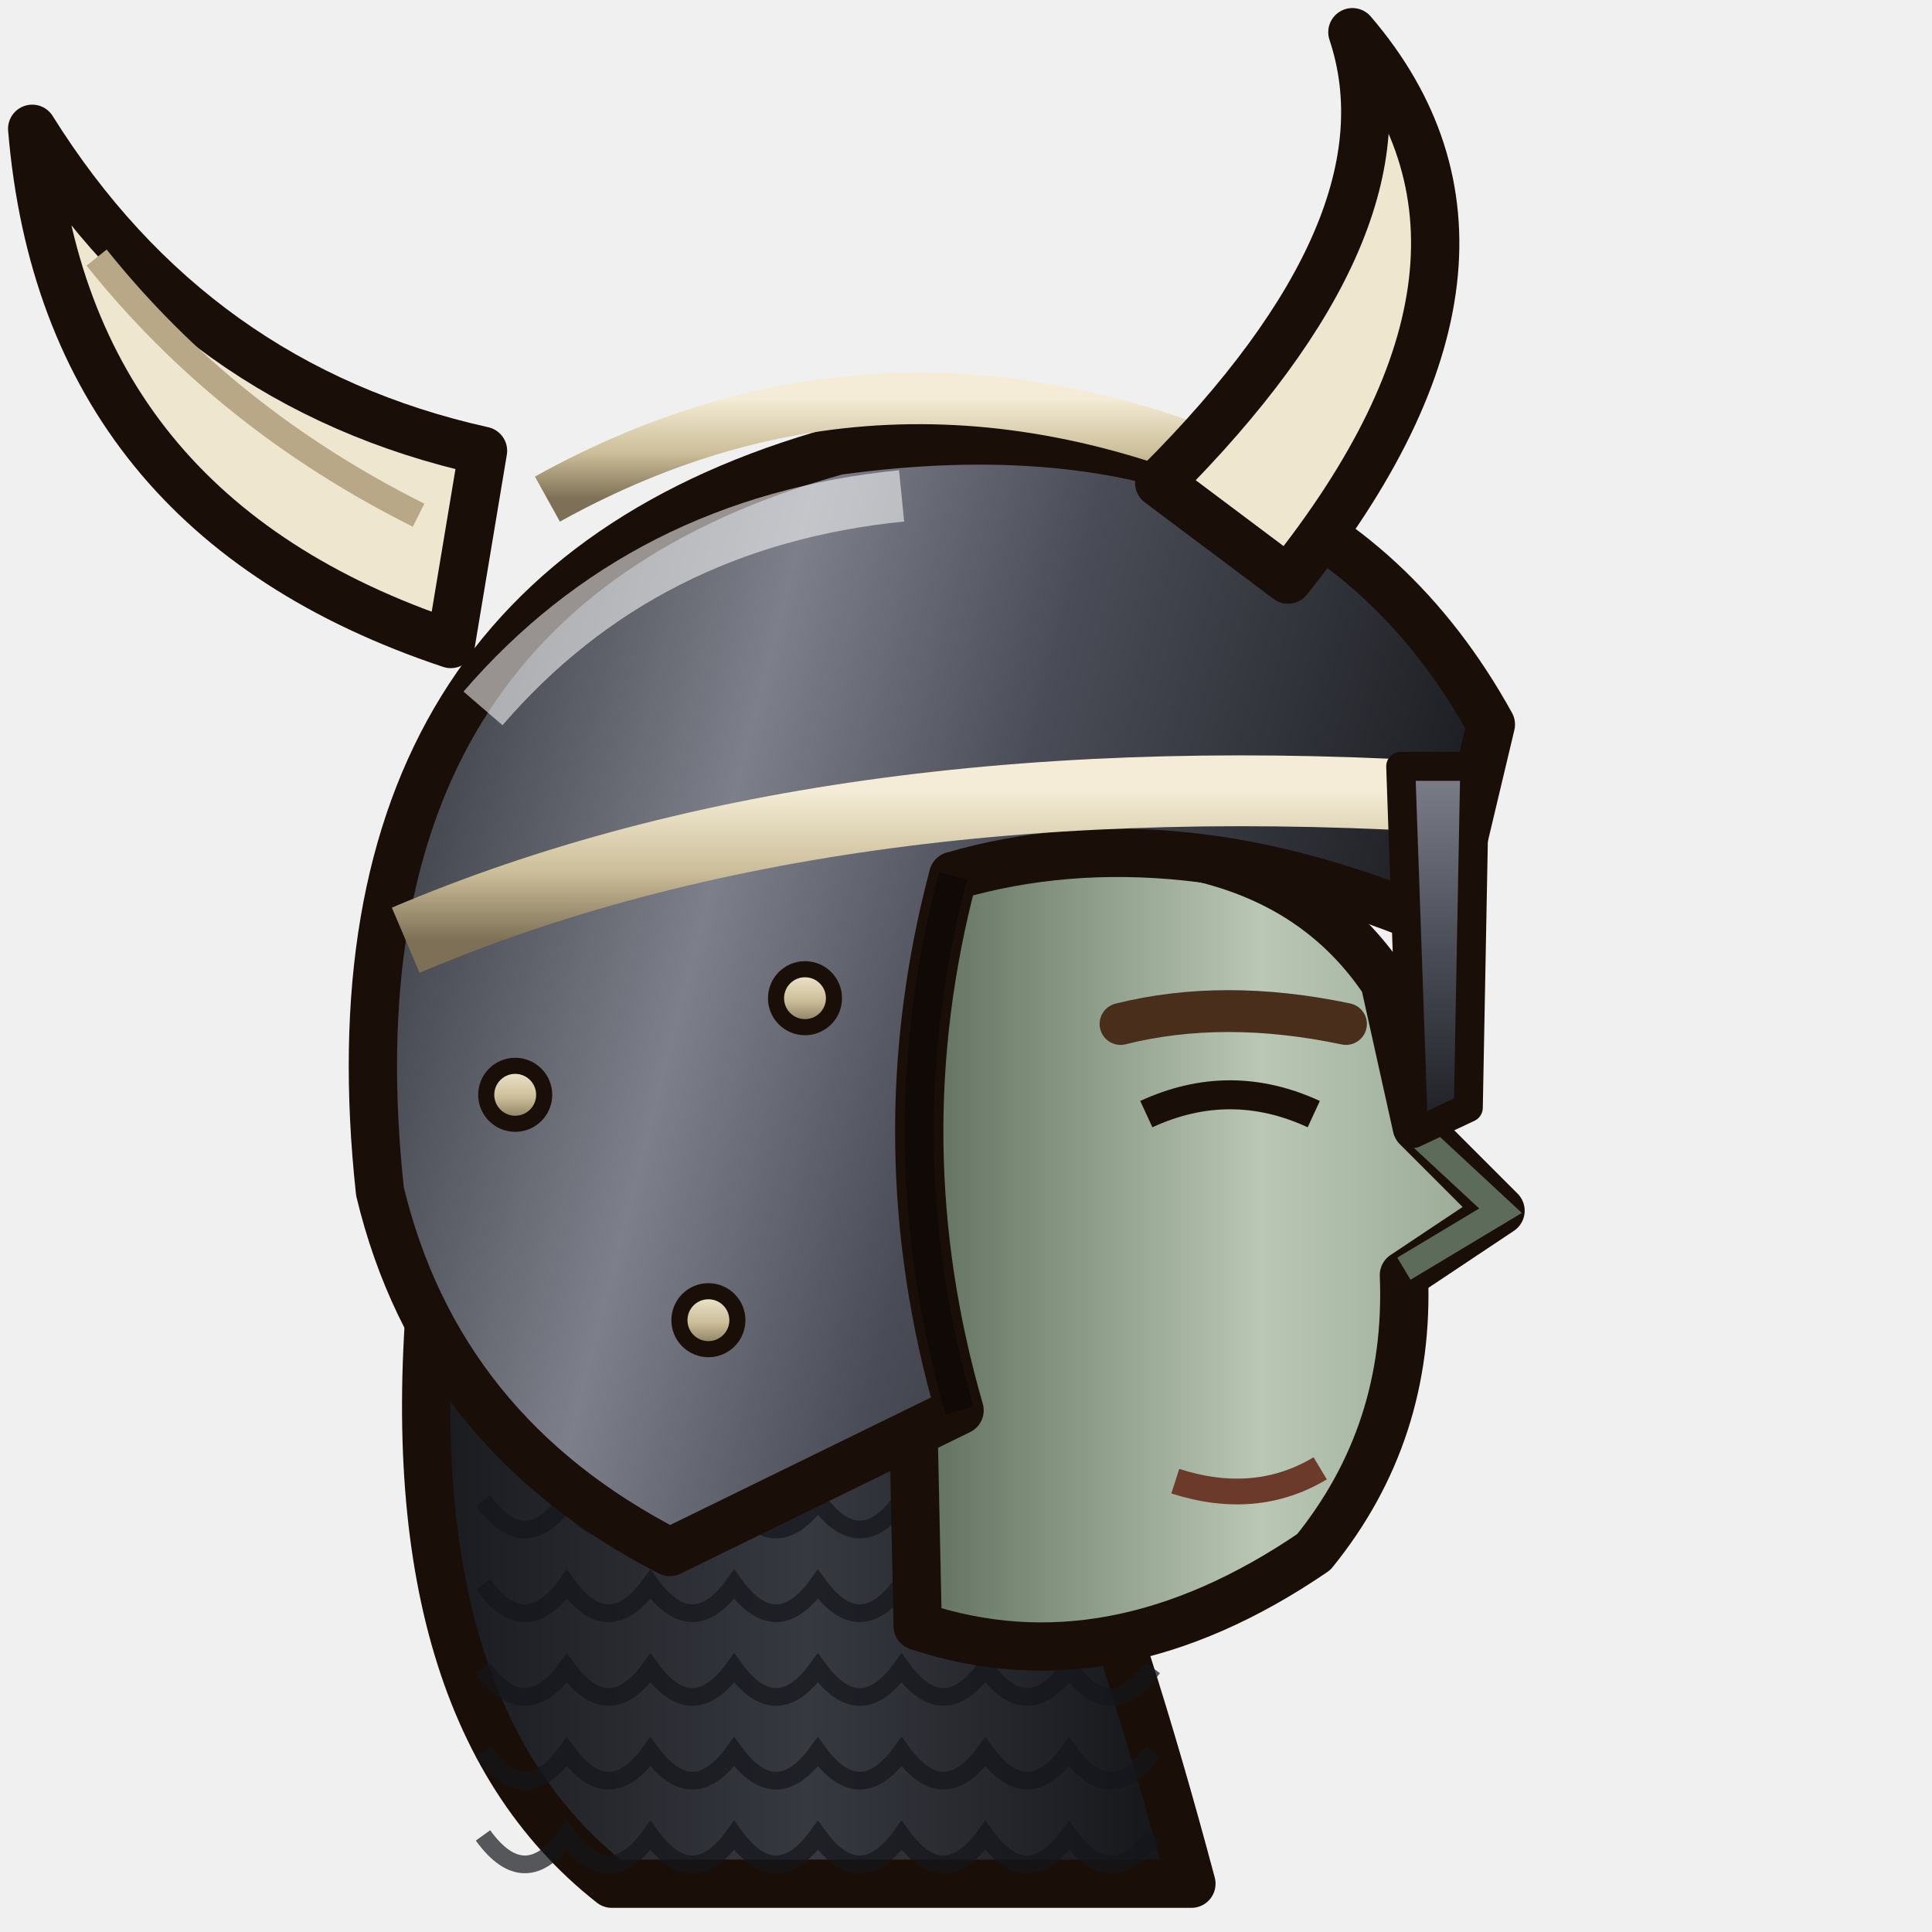
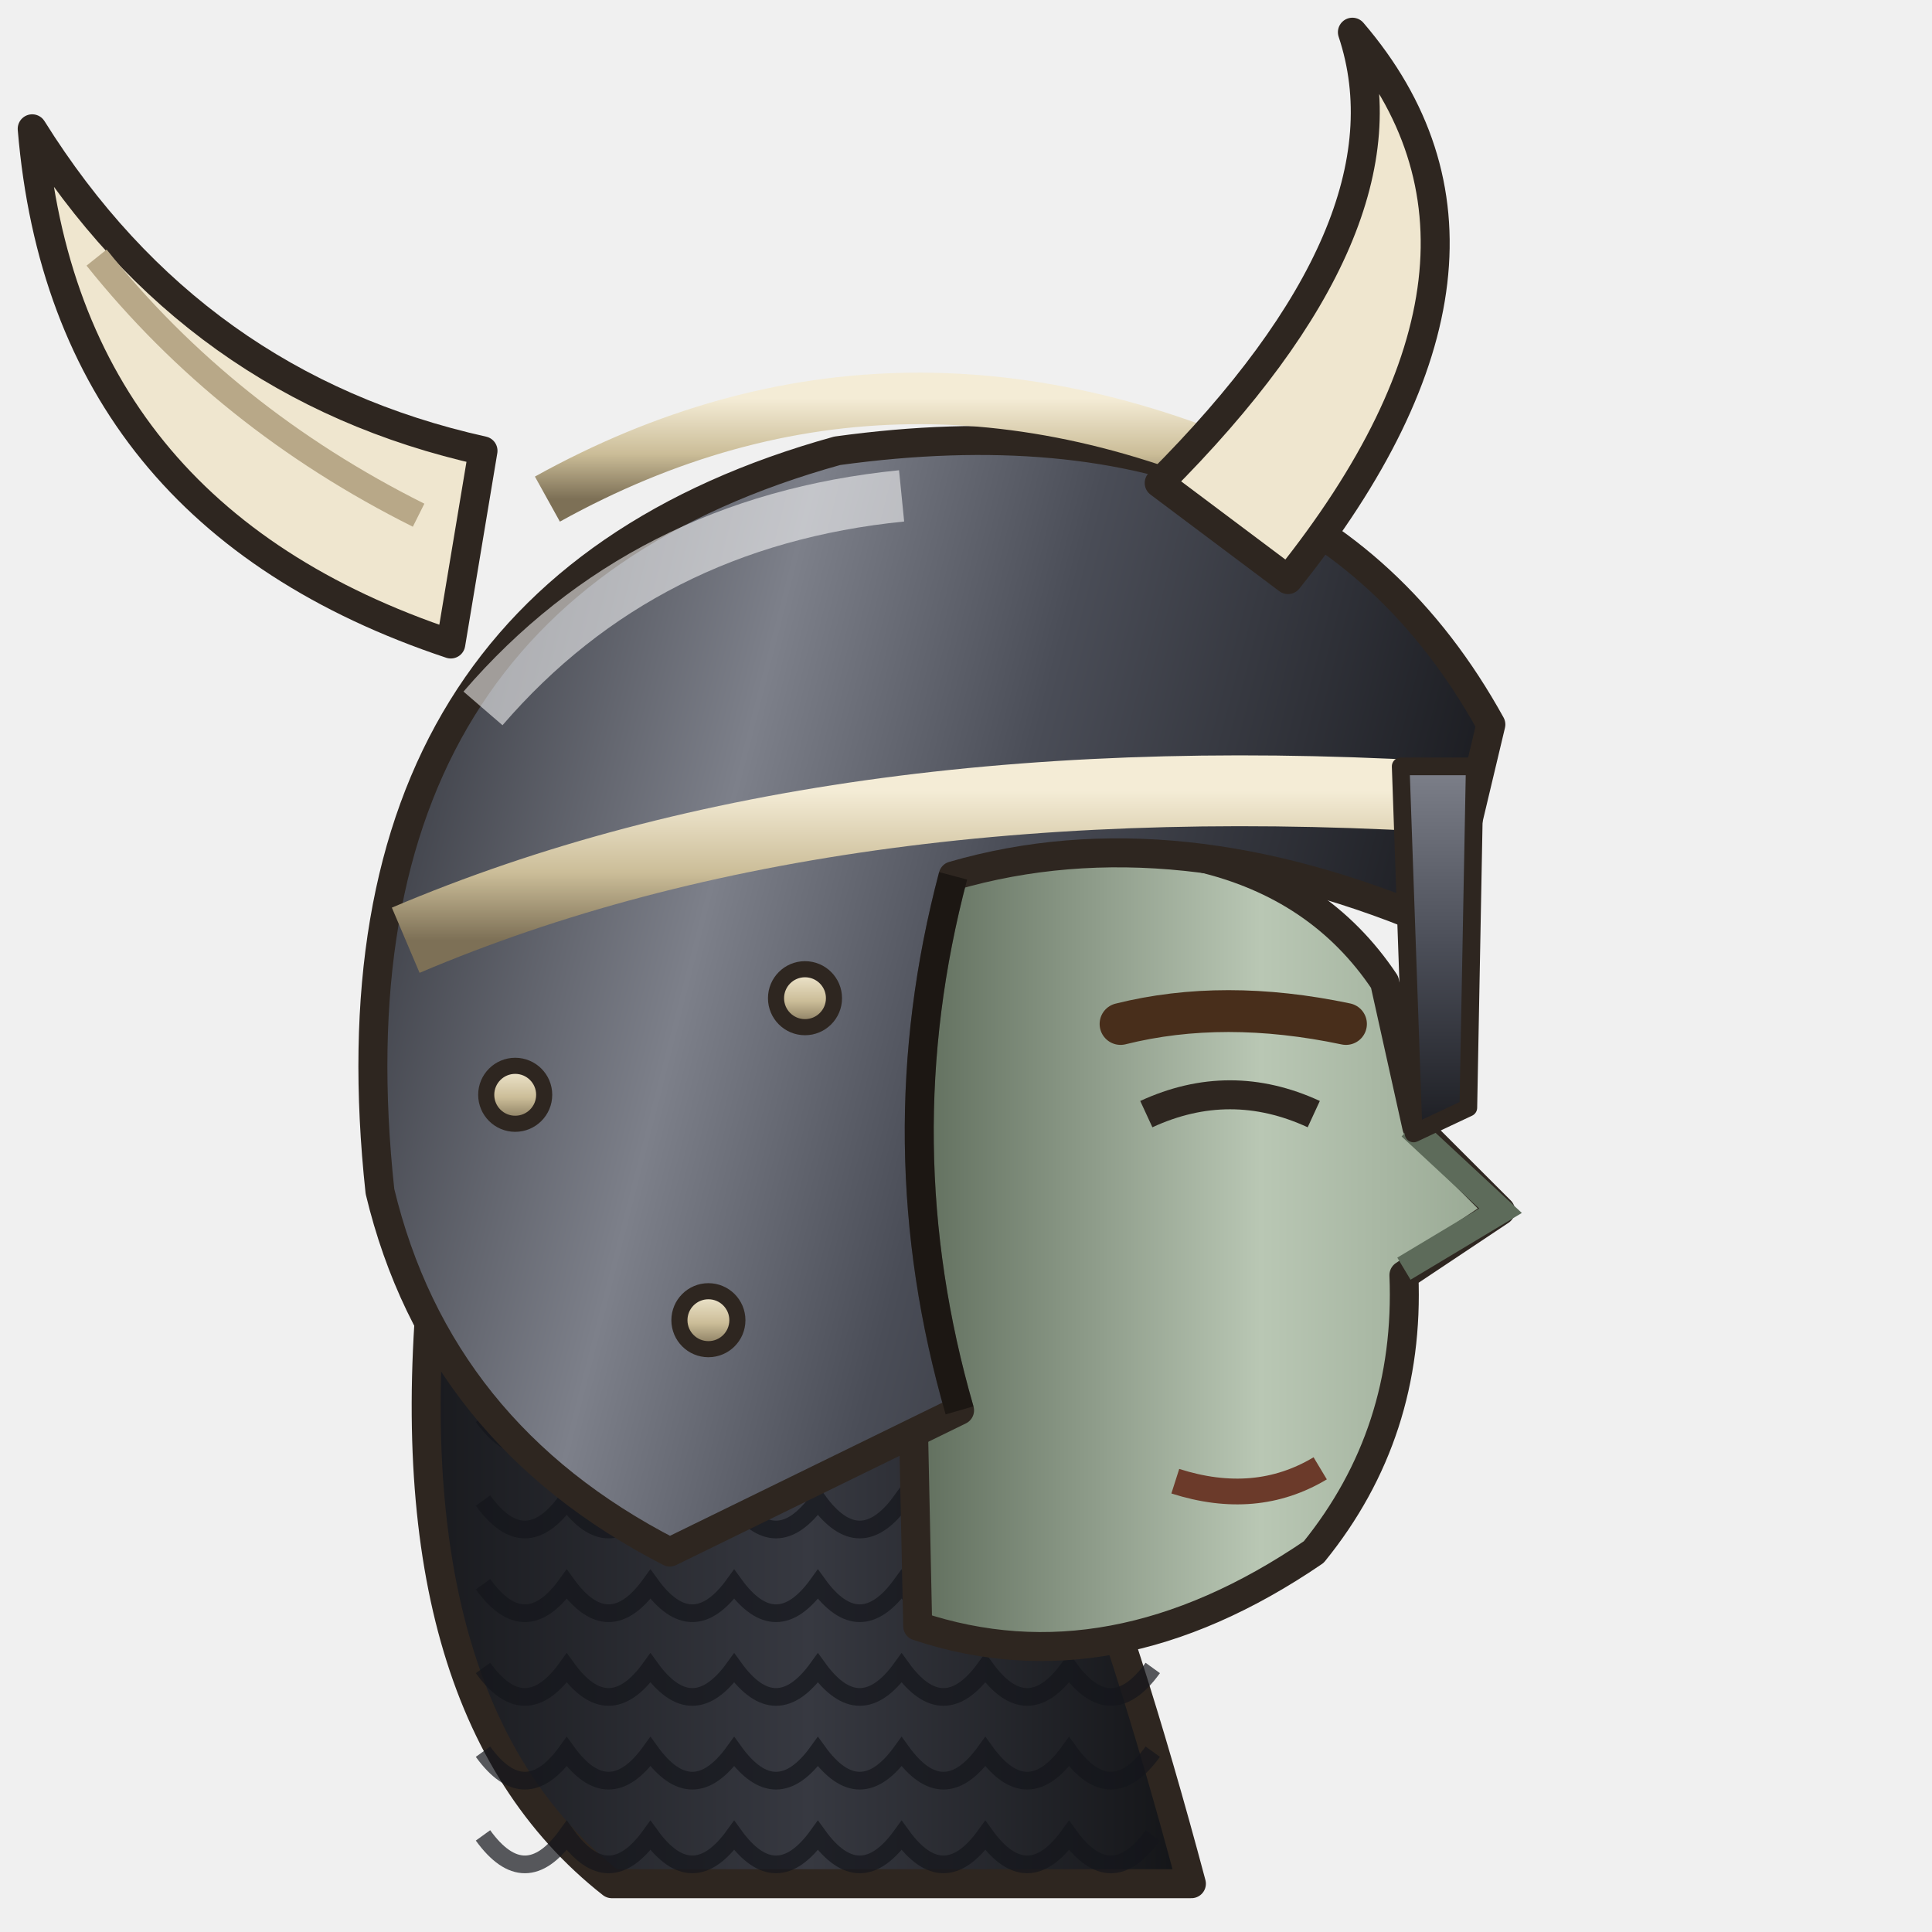
<svg xmlns="http://www.w3.org/2000/svg" width="60" height="60" viewBox="0 0 60 60">
  <defs>
    <linearGradient id="steel" x1="0" y1="0" x2="1" y2="0.25">
      <stop offset="0" stop-color="#2a2c33" />
      <stop offset="0.38" stop-color="#7d808a" />
      <stop offset="0.62" stop-color="#4a4d57" />
      <stop offset="1" stop-color="#1c1d22" />
    </linearGradient>
    <linearGradient id="steelv" x1="0" y1="0" x2="0" y2="1">
      <stop offset="0" stop-color="#7d808a" />
      <stop offset="0.5" stop-color="#4a4d57" />
      <stop offset="1" stop-color="#1c1d22" />
    </linearGradient>
    <linearGradient id="gold" x1="0" y1="0" x2="0" y2="1">
      <stop offset="0" stop-color="#f4ecd6" />
      <stop offset="0.55" stop-color="#cbbd98" />
      <stop offset="1" stop-color="#7d7056" />
    </linearGradient>
    <linearGradient id="mail" x1="0" y1="0" x2="1" y2="0">
      <stop offset="0" stop-color="#191a1e" />
      <stop offset="0.5" stop-color="#373941" />
      <stop offset="1" stop-color="#131417" />
    </linearGradient>
    <linearGradient id="skin" x1="0" y1="0" x2="1" y2="0">
      <stop offset="0" stop-color="#5d6b5a" />
      <stop offset="0.6" stop-color="#b9c7b4" />
      <stop offset="1" stop-color="#98a893" />
    </linearGradient>
    <linearGradient id="hood" x1="0" y1="0" x2="1" y2="0.4">
      <stop offset="0" stop-color="#282828" />
      <stop offset="0.5" stop-color="#444444" />
      <stop offset="1" stop-color="#333333" />
    </linearGradient>
  </defs>
  <g transform="translate(6,10)">
-     <path d="M7.5 29 Q6 43 13 48.5 L31 48.5 Q29 41 27 36 Z" fill="url(#mail)" stroke="#1a0f08" stroke-width="1.5" stroke-linejoin="round" />
+     <path d="M7.5 29 Q6 43 13 48.5 L31 48.5 Q29 41 27 36 Z" fill="url(#mail)" stroke="#2e2620" stroke-width="0.9" stroke-linejoin="round" />
    <path d="M9.0 34.0 q1.3 1.8 2.6 0 q1.3 1.8 2.6 0 q1.3 1.8 2.6 0 q1.3 1.8 2.6 0 q1.3 1.8 2.6 0 q1.3 1.8 2.6 0 q1.3 1.8 2.6 0 q1.3 1.8 2.6 0" fill="none" stroke="#14161b" stroke-width="0.55" opacity="0.7" />
    <path d="M9.0 36.6 q1.3 1.8 2.6 0 q1.3 1.8 2.6 0 q1.3 1.8 2.6 0 q1.3 1.8 2.6 0 q1.3 1.8 2.6 0 q1.3 1.8 2.6 0 q1.3 1.8 2.6 0 q1.3 1.8 2.6 0" fill="none" stroke="#14161b" stroke-width="0.55" opacity="0.7" />
    <path d="M9.0 39.2 q1.3 1.8 2.6 0 q1.3 1.8 2.6 0 q1.3 1.8 2.6 0 q1.3 1.8 2.6 0 q1.3 1.8 2.6 0 q1.3 1.8 2.6 0 q1.3 1.8 2.6 0 q1.3 1.8 2.6 0" fill="none" stroke="#14161b" stroke-width="0.55" opacity="0.7" />
    <path d="M9.0 41.8 q1.3 1.8 2.6 0 q1.3 1.8 2.6 0 q1.3 1.8 2.6 0 q1.3 1.8 2.6 0 q1.3 1.8 2.6 0 q1.3 1.8 2.6 0 q1.3 1.8 2.6 0 q1.3 1.8 2.6 0" fill="none" stroke="#14161b" stroke-width="0.55" opacity="0.7" />
    <path d="M9.0 44.4 q1.3 1.8 2.6 0 q1.3 1.8 2.6 0 q1.3 1.8 2.6 0 q1.3 1.8 2.6 0 q1.3 1.8 2.6 0 q1.3 1.8 2.6 0 q1.3 1.8 2.6 0 q1.3 1.8 2.6 0" fill="none" stroke="#14161b" stroke-width="0.55" opacity="0.7" />
    <path d="M9.0 47.0 q1.3 1.8 2.6 0 q1.3 1.8 2.6 0 q1.3 1.8 2.6 0 q1.3 1.8 2.6 0 q1.3 1.8 2.6 0 q1.3 1.8 2.6 0 q1.3 1.8 2.6 0 q1.3 1.8 2.6 0" fill="none" stroke="#14161b" stroke-width="0.55" opacity="0.7" />
-     <path d="M22 17 Q33 14.5 37 20.5 L38 25 L40.6 27.6 L37.6 29.6 Q37.8 34.5 34.8 38.2 Q28.5 42.5 22.5 40.5 Z" fill="url(#skin)" stroke="#1a0f08" stroke-width="1.5" stroke-linejoin="round" />
+     <path d="M22 17 Q33 14.5 37 20.5 L38 25 L40.6 27.6 L37.6 29.6 Q37.8 34.5 34.8 38.2 Q28.5 42.5 22.5 40.5 Z" fill="url(#skin)" stroke="#2e2620" stroke-width="0.9" stroke-linejoin="round" />
    <path d="M37.8 25 L40.6 27.6 L37.6 29.4" fill="none" stroke="#5d6b5a" stroke-width="0.8" />
    <path d="M30.5 36 Q33 36.8 35 35.6" fill="none" stroke="#6b3a2a" stroke-width="0.8" />
-     <path d="M29.6 24.6 Q32.2 23.4 34.8 24.6" fill="none" stroke="#1a0f08" stroke-width="0.9" />
+     <path d="M29.6 24.6 Q32.2 23.4 34.8 24.6" fill="none" stroke="#2e2620" stroke-width="0.9" />
    <path d="M28.8 21.8 Q32 21 35.8 21.8" fill="none" stroke="#482e1b" stroke-width="1.3" stroke-linecap="round" />
-     <path d="M5.8 27 Q3.8 8.5 20 4 Q34.5 2 40.3 12.5 L38.8 18.8 Q30.5 15.2 23.6 17.2 Q21.4 25.5 23.8 33.8 L14.8 38.2 Q7.6 34.5 5.8 27 Z" fill="url(#steel)" stroke="#1a0f08" stroke-width="1.5" stroke-linejoin="round" />
+     <path d="M5.8 27 Q3.8 8.5 20 4 Q34.5 2 40.3 12.5 L38.8 18.8 Q30.5 15.2 23.6 17.2 Q21.4 25.5 23.8 33.8 L14.8 38.2 Q7.6 34.5 5.8 27 Z" fill="url(#steel)" stroke="#2e2620" stroke-width="0.9" stroke-linejoin="round" />
    <path d="M9 12 Q14 6.2 22 5.4" fill="none" stroke="#ffffff" stroke-width="1.6" opacity="0.55" />
    <path d="M6.6 19.2 Q20 13.5 39.6 14.8" fill="none" stroke="url(#gold)" stroke-width="2.2" />
    <path d="M11 5.5 Q22 -0.6 34 5.2" fill="none" stroke="url(#gold)" stroke-width="1.6" />
    <path d="M23.6 17.2 Q21.4 25.5 23.8 33.8" fill="none" stroke="#000000" stroke-opacity="0.4" stroke-width="0.9" />
-     <circle cx="10" cy="24" r="0.9" fill="url(#gold)" stroke="#1a0f08" stroke-width="0.5" />
-     <circle cx="16" cy="31" r="0.9" fill="url(#gold)" stroke="#1a0f08" stroke-width="0.5" />
-     <circle cx="19" cy="21" r="0.9" fill="url(#gold)" stroke="#1a0f08" stroke-width="0.5" />
-     <path d="M37.5 13.8 L39.8 13.8 L39.6 24.4 L37.9 25.2 Z" fill="url(#steelv)" stroke="#1a0f08" stroke-width="0.9" stroke-linejoin="round" />
-     <path d="M8 10 Q-4 6 -5 -6 Q0 2 9 4 Z" fill="#efe6cf" stroke="#1a0f08" stroke-width="1.5" stroke-linejoin="round" />
+     <circle cx="10" cy="24" r="0.9" fill="url(#gold)" stroke="#2e2620" stroke-width="0.5" />
+     <circle cx="16" cy="31" r="0.9" fill="url(#gold)" stroke="#2e2620" stroke-width="0.5" />
+     <circle cx="19" cy="21" r="0.9" fill="url(#gold)" stroke="#2e2620" stroke-width="0.5" />
+     <path d="M37.5 13.8 L39.8 13.8 L39.6 24.4 L37.9 25.2 Z" fill="url(#steelv)" stroke="#2e2620" stroke-width="0.55" stroke-linejoin="round" />
+     <path d="M8 10 Q-4 6 -5 -6 Q0 2 9 4 Z" fill="#efe6cf" stroke="#2e2620" stroke-width="0.9" stroke-linejoin="round" />
    <path d="M-3 -2 Q1 3 7 6" fill="none" stroke="#b8a888" stroke-width="0.8" />
-     <path d="M30 5 Q38 -3 36 -9 Q42 -2 34 8 Z" fill="#efe6cf" stroke="#1a0f08" stroke-width="1.5" stroke-linejoin="round" />
+     <path d="M30 5 Q38 -3 36 -9 Q42 -2 34 8 Z" fill="#efe6cf" stroke="#2e2620" stroke-width="0.9" stroke-linejoin="round" />
  </g>
</svg>
